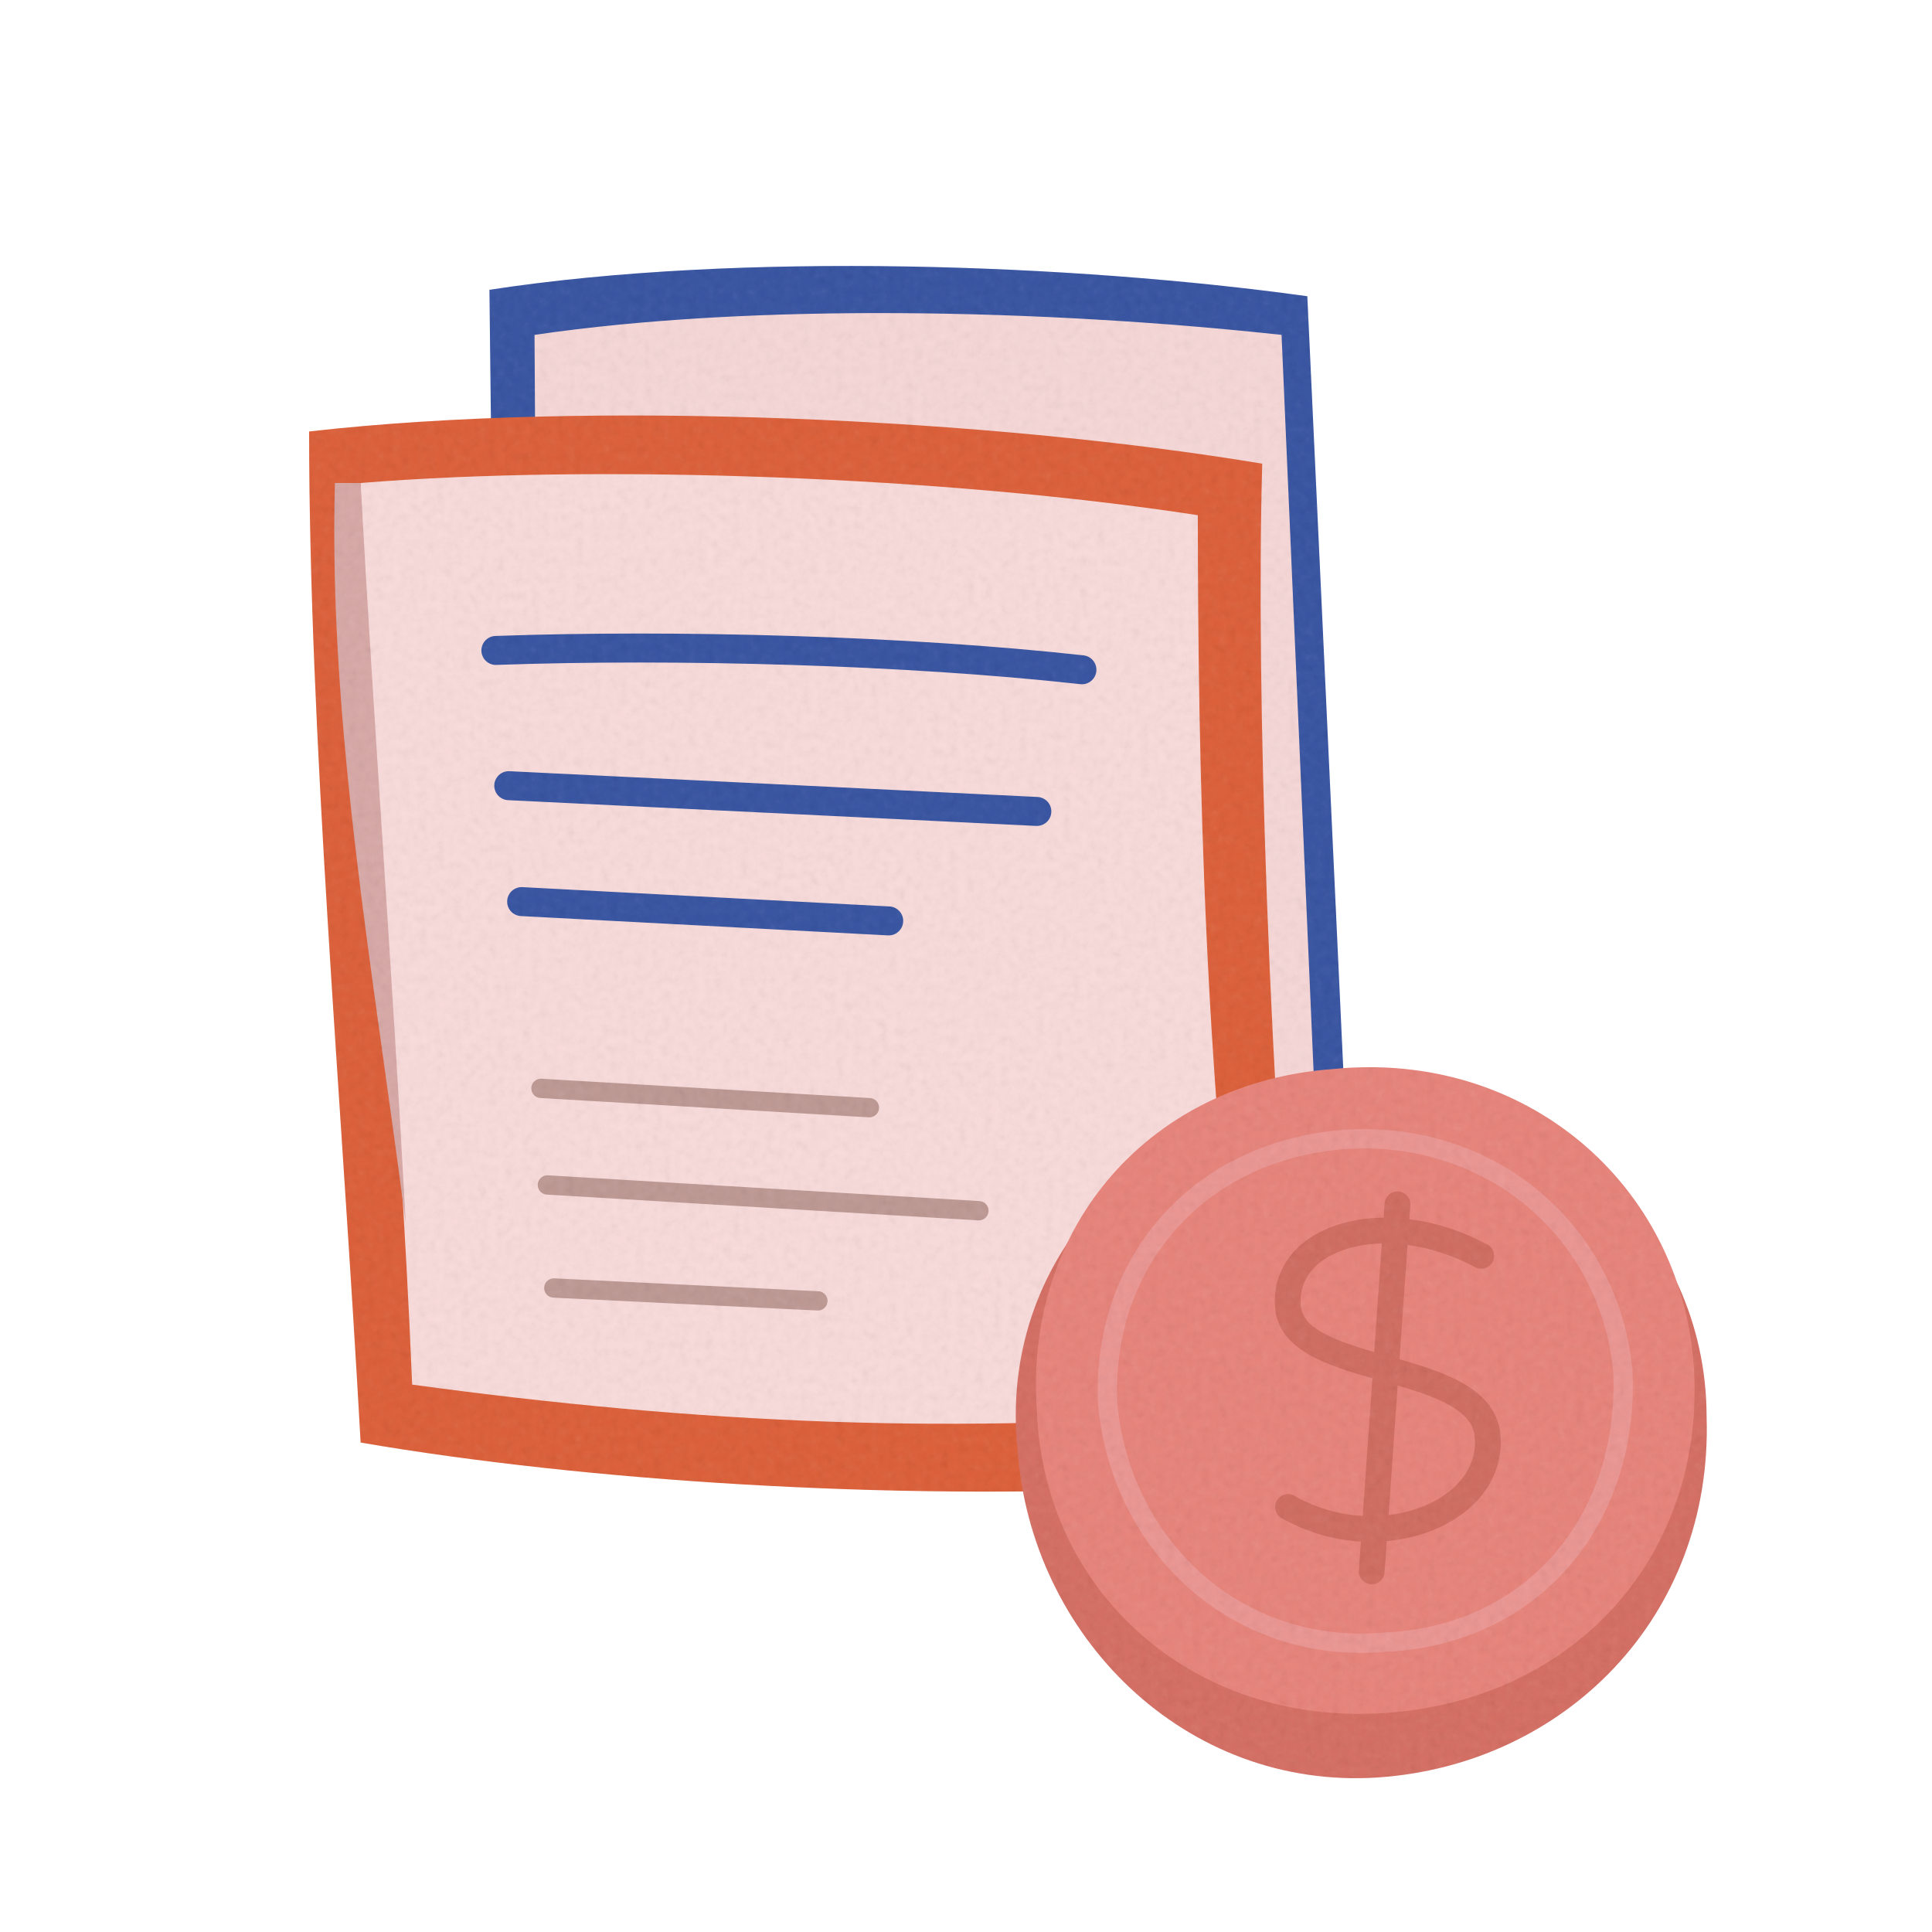
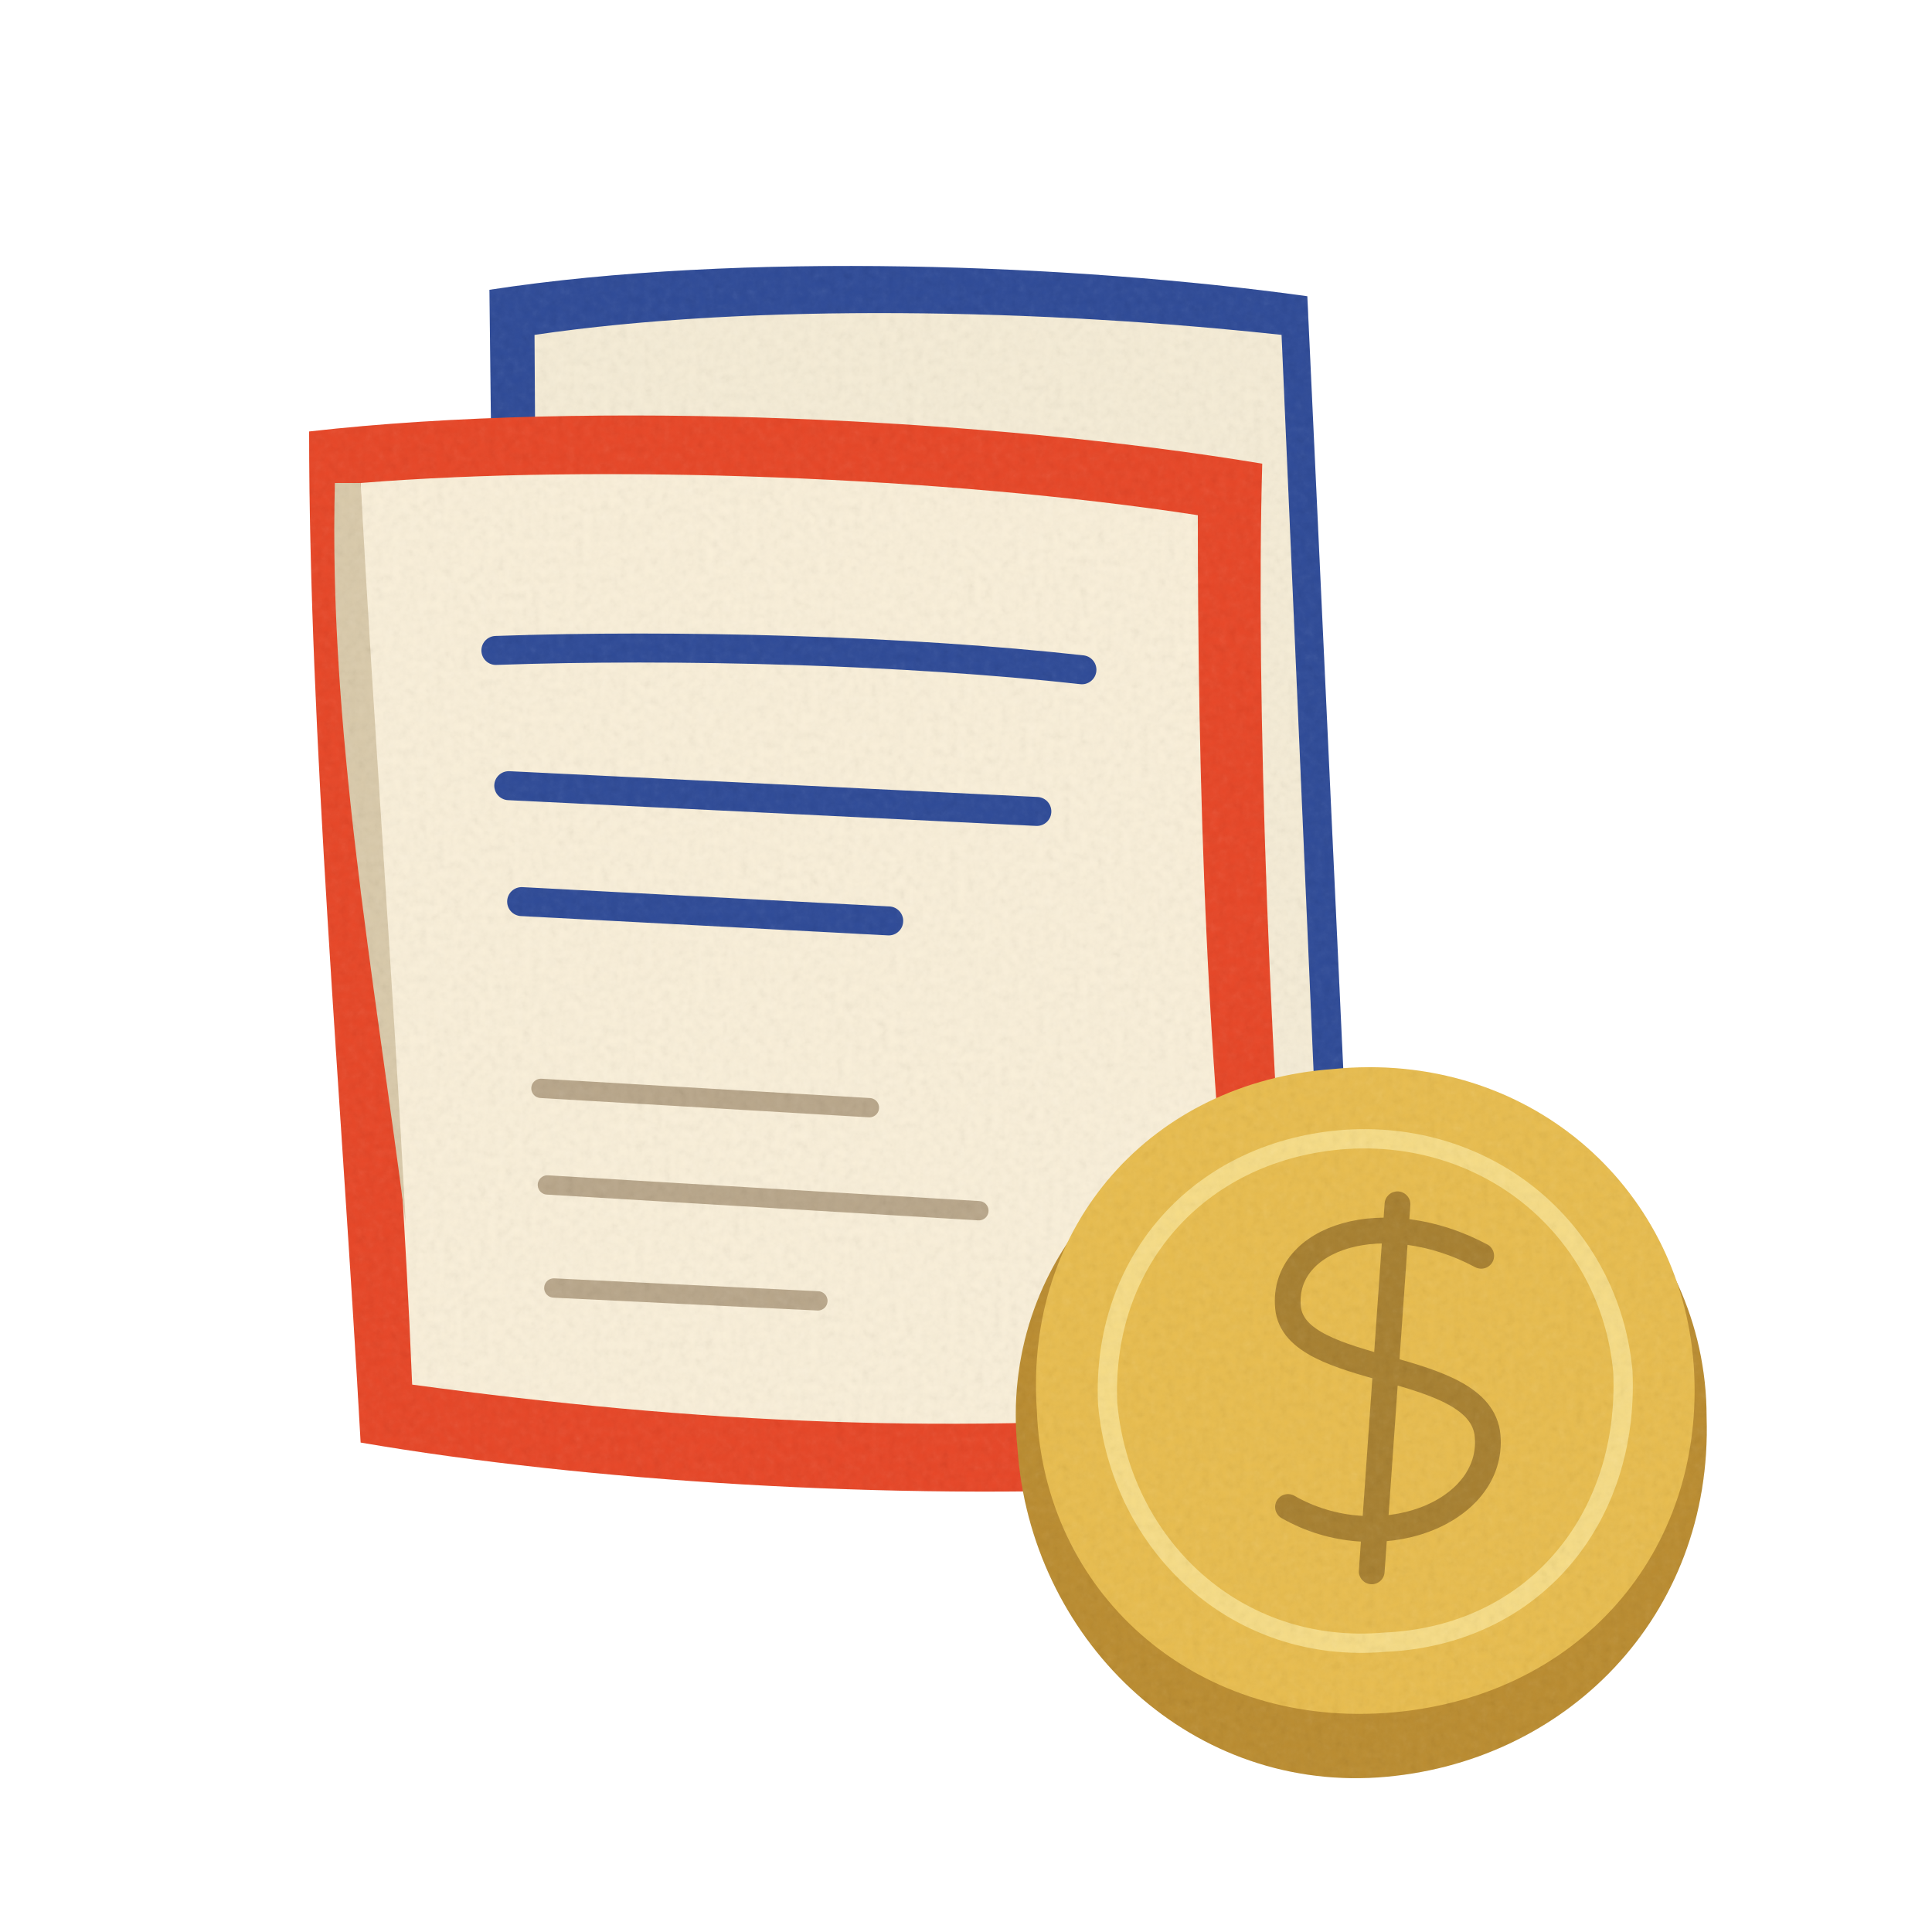
<svg xmlns="http://www.w3.org/2000/svg" viewBox="0 0 300 300" fill="none" role="img" aria-labelledby="title">
  <defs>
    <filter id="grain" x="-2%" y="-2%" width="104%" height="104%" color-interpolation-filters="sRGB">
      <feTurbulence type="fractalNoise" baseFrequency=".74" numOctaves="3" seed="27" stitchTiles="stitch" result="n" />
      <feColorMatrix in="n" type="saturate" values="0" />
      <feComponentTransfer result="g">
        <feFuncA type="linear" slope=".12" />
      </feComponentTransfer>
      <feComposite in="g" in2="SourceGraphic" operator="in" result="p" />
      <feBlend in="SourceGraphic" in2="p" mode="soft-light" />
    </filter>
  </defs>
  <g filter="url(#grain)">
-     <path d="M76 45c39-6 91-4 127 1l8 172c-37 7-90 8-133 4Z" fill="#3955a2" />
-     <path d="M83 52c34-5 79-4 116 0l7 161c-38 6-78 7-122 3Z" fill="#f5d7d6" />
-     <path d="M48 67c44-5 106-2 148 5-1 35 1 96 6 153l-22 6c-42 2-89-1-124-7-3-54-8-110-8-157Z" fill="#dc603a" />
-     <path d="M56 75c37-3 91-1 130 5 0 38 1 91 8 139-45 4-86 2-130-4-2-49-7-98-8-140Z" fill="#f8dbda" />
-     <path d="M56 75c2 37 5 77 7 115-5-39-12-77-11-115Z" fill="#d7a9a7" />
-     <path d="M77 101c28-1 64 0 91 3m-89 18 82 4m-80 14 57 3" stroke="#3955a2" stroke-width="4.5" stroke-linecap="round" />
-     <path d="m84 169 51 3m-50 12 67 4m-66 12 41 2" stroke="#be9994" stroke-width="3" stroke-linecap="round" />
-     <path d="M174 202c9 7 14 10 20 17l-1-32c-4 10-11 15-19 15Z" fill="#daacaa" />
-     <path d="M207 170c33-3 58 21 58 50 1 31-22 54-51 56-30 2-54-22-56-51-3-29 19-53 49-55Z" fill="#d56f64" />
-     <path d="M207 166c30-3 54 18 56 46 2 29-18 52-48 54-30 2-53-19-54-47-2-29 18-51 46-53Z" fill="#e7847b" />
-     <path d="M208 177c23-2 42 14 44 36 1 23-14 41-37 42-23 2-41-15-43-37-1-22 14-39 36-41Z" stroke="#eb9693" stroke-width="3" />
-     <path d="M230 195c-15-8-31-3-30 8 1 11 30 8 31 20 1 12-17 19-31 11m17-47-4 57" stroke="#d06d62" stroke-width="4" stroke-linecap="round" />
+     <path d="M76 45c39-6 91-4 127 1l8 172c-37 7-90 8-133 4Z" fill="#304c98" />
+     <path d="M83 52c34-5 79-4 116 0l7 161c-38 6-78 7-122 3Z" fill="#f5ecd6" />
+     <path d="M48 67c44-5 106-2 148 5-1 35 1 96 6 153l-22 6c-42 2-89-1-124-7-3-54-8-110-8-157Z" fill="#e74829" />
+     <path d="M56 75c37-3 91-1 130 5 0 38 1 91 8 139-45 4-86 2-130-4-2-49-7-98-8-140Z" fill="#f9efd9" />
+     <path d="M56 75c2 37 5 77 7 115-5-39-12-77-11-115Z" fill="#d9caab" />
+     <path d="M77 101c28-1 64 0 91 3m-89 18 82 4m-80 14 57 3" stroke="#304c98" stroke-width="4.5" stroke-linecap="round" />
+     <path d="m84 169 51 3m-50 12 67 4m-66 12 41 2" stroke="#b9a78b" stroke-width="3" stroke-linecap="round" />
+     <path d="M174 202c9 7 14 10 20 17l-1-32c-4 10-11 15-19 15Z" fill="#ded0b3" />
+     <path d="M207 170c33-3 58 21 58 50 1 31-22 54-51 56-30 2-54-22-56-51-3-29 19-53 49-55Z" fill="#bb8d32" />
+     <path d="M207 166c30-3 54 18 56 46 2 29-18 52-48 54-30 2-53-19-54-47-2-29 18-51 46-53Z" fill="#e8bd50" />
+     <path d="M208 177c23-2 42 14 44 36 1 23-14 41-37 42-23 2-41-15-43-37-1-22 14-39 36-41Z" stroke="#f6dc87" stroke-width="3" />
+     <path d="M230 195c-15-8-31-3-30 8 1 11 30 8 31 20 1 12-17 19-31 11m17-47-4 57" stroke="#a88132" stroke-width="4" stroke-linecap="round" />
  </g>
</svg>
